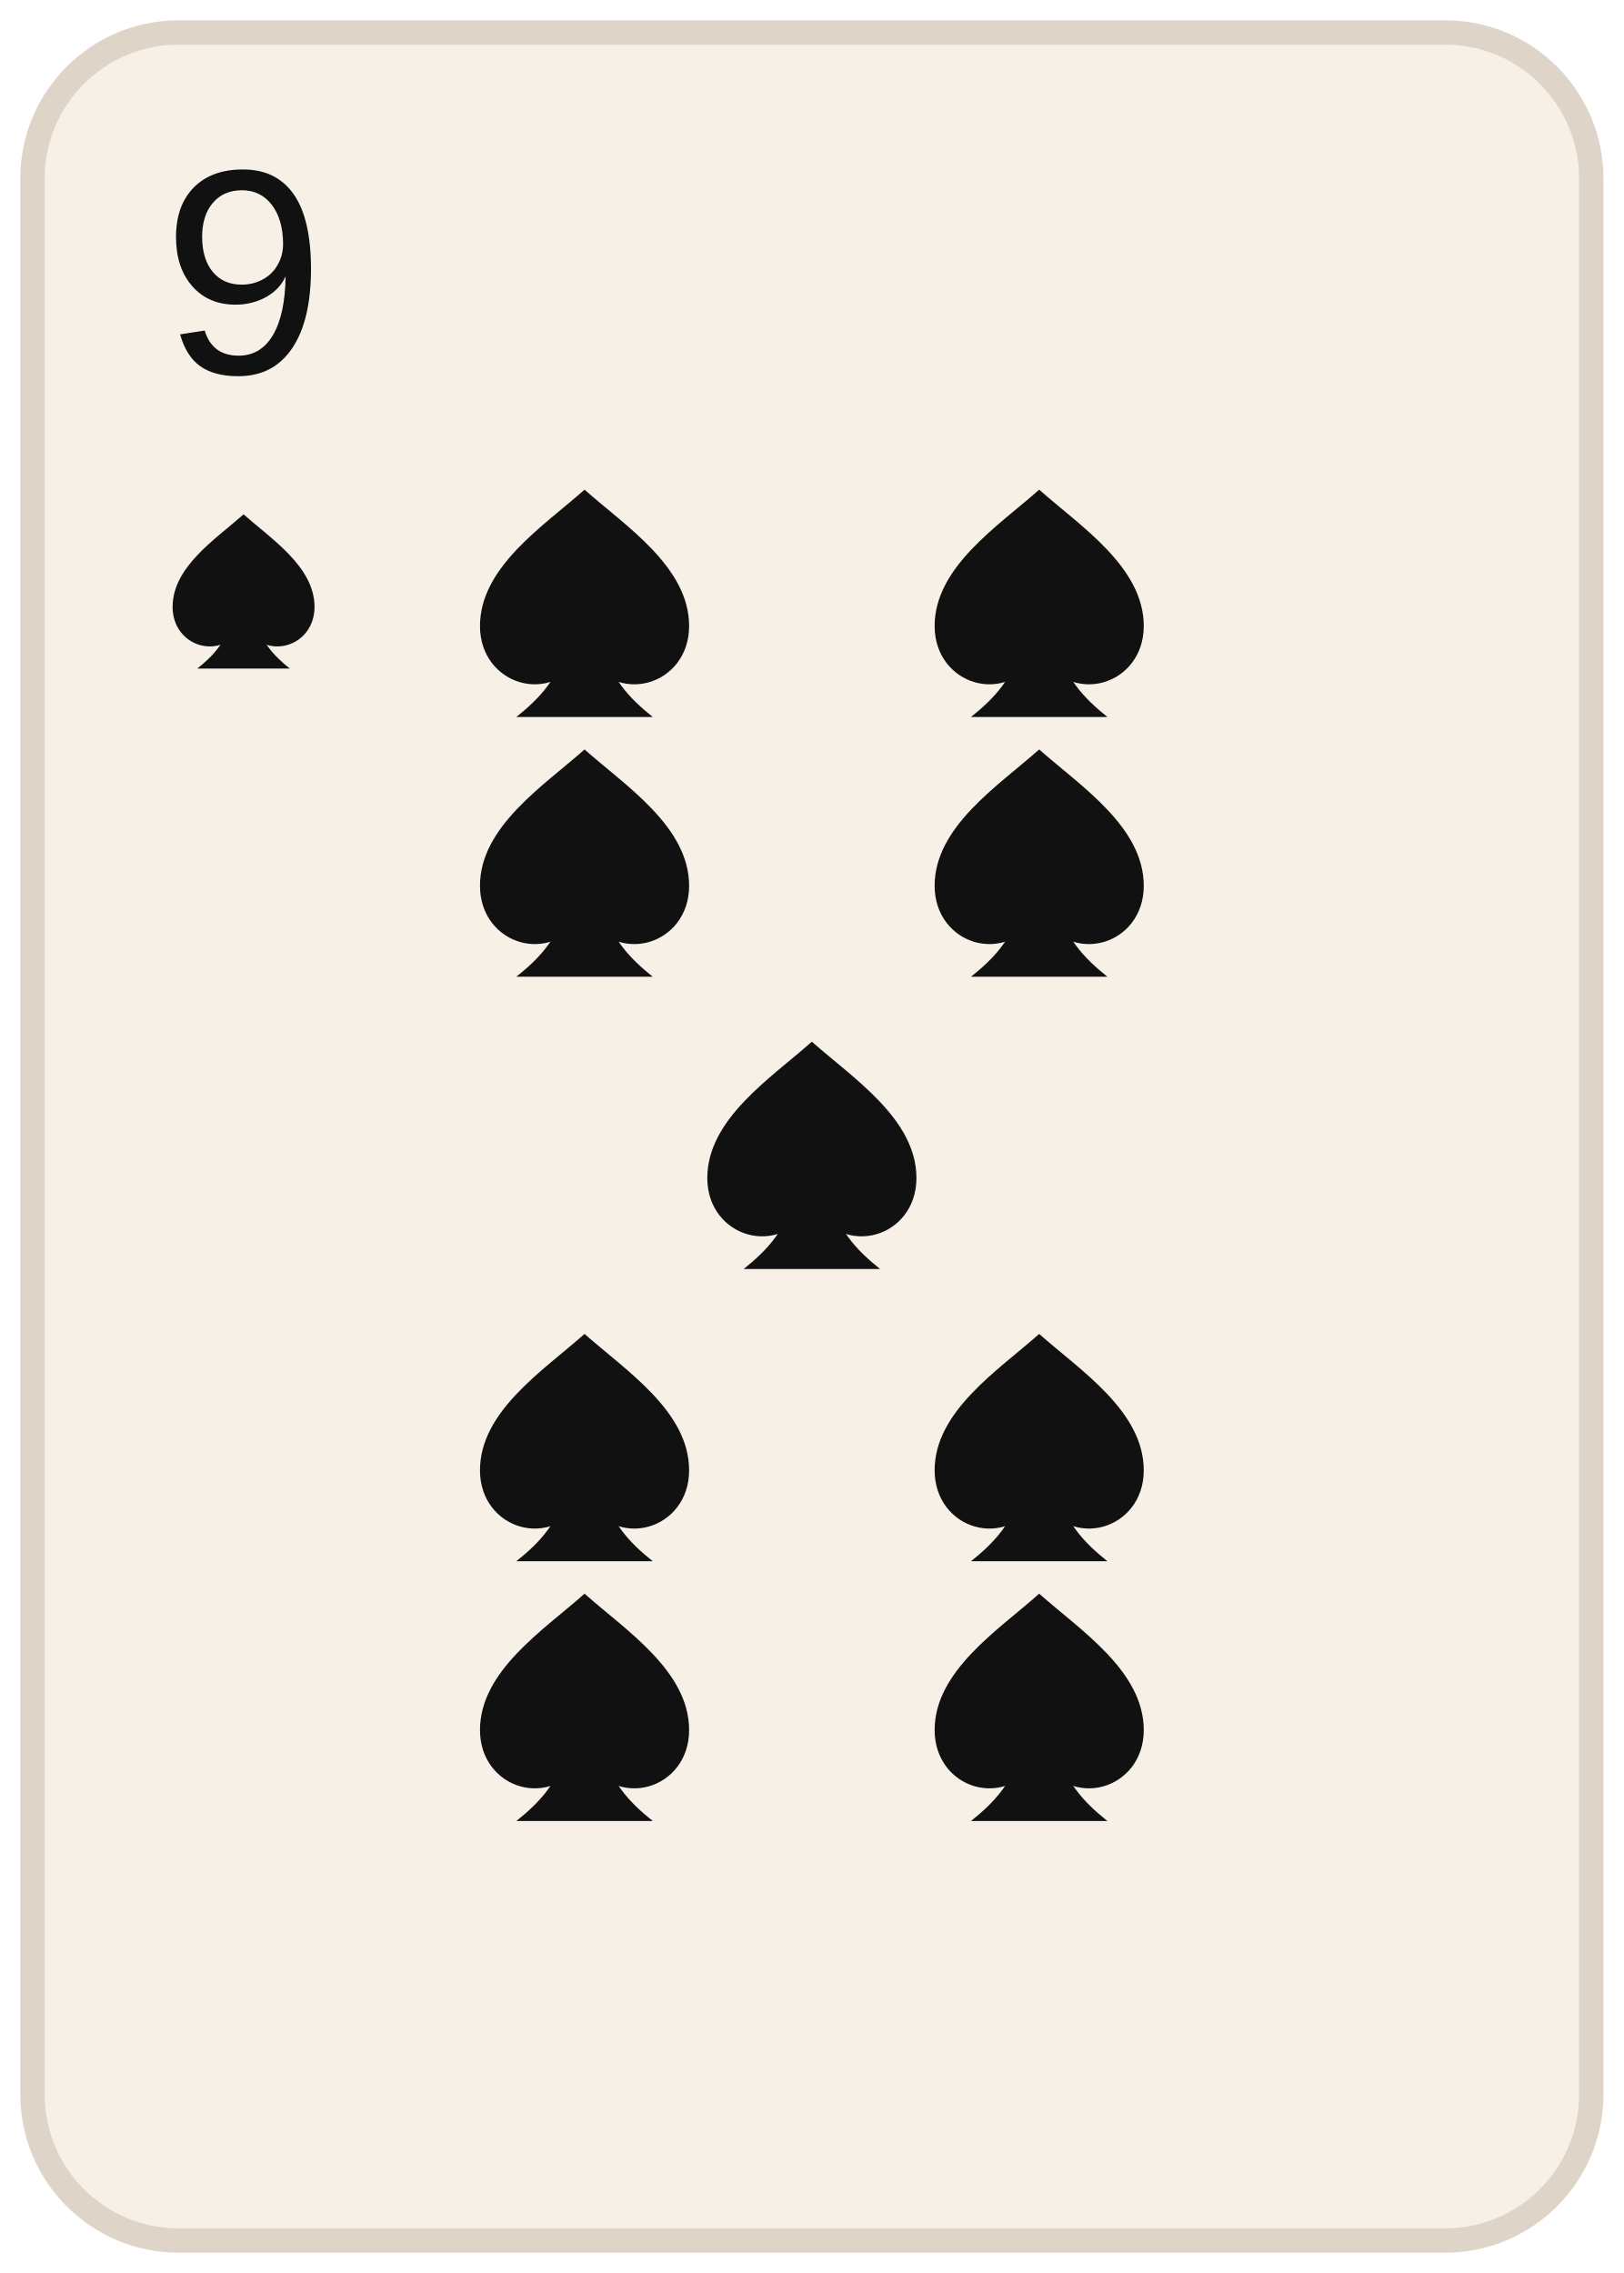
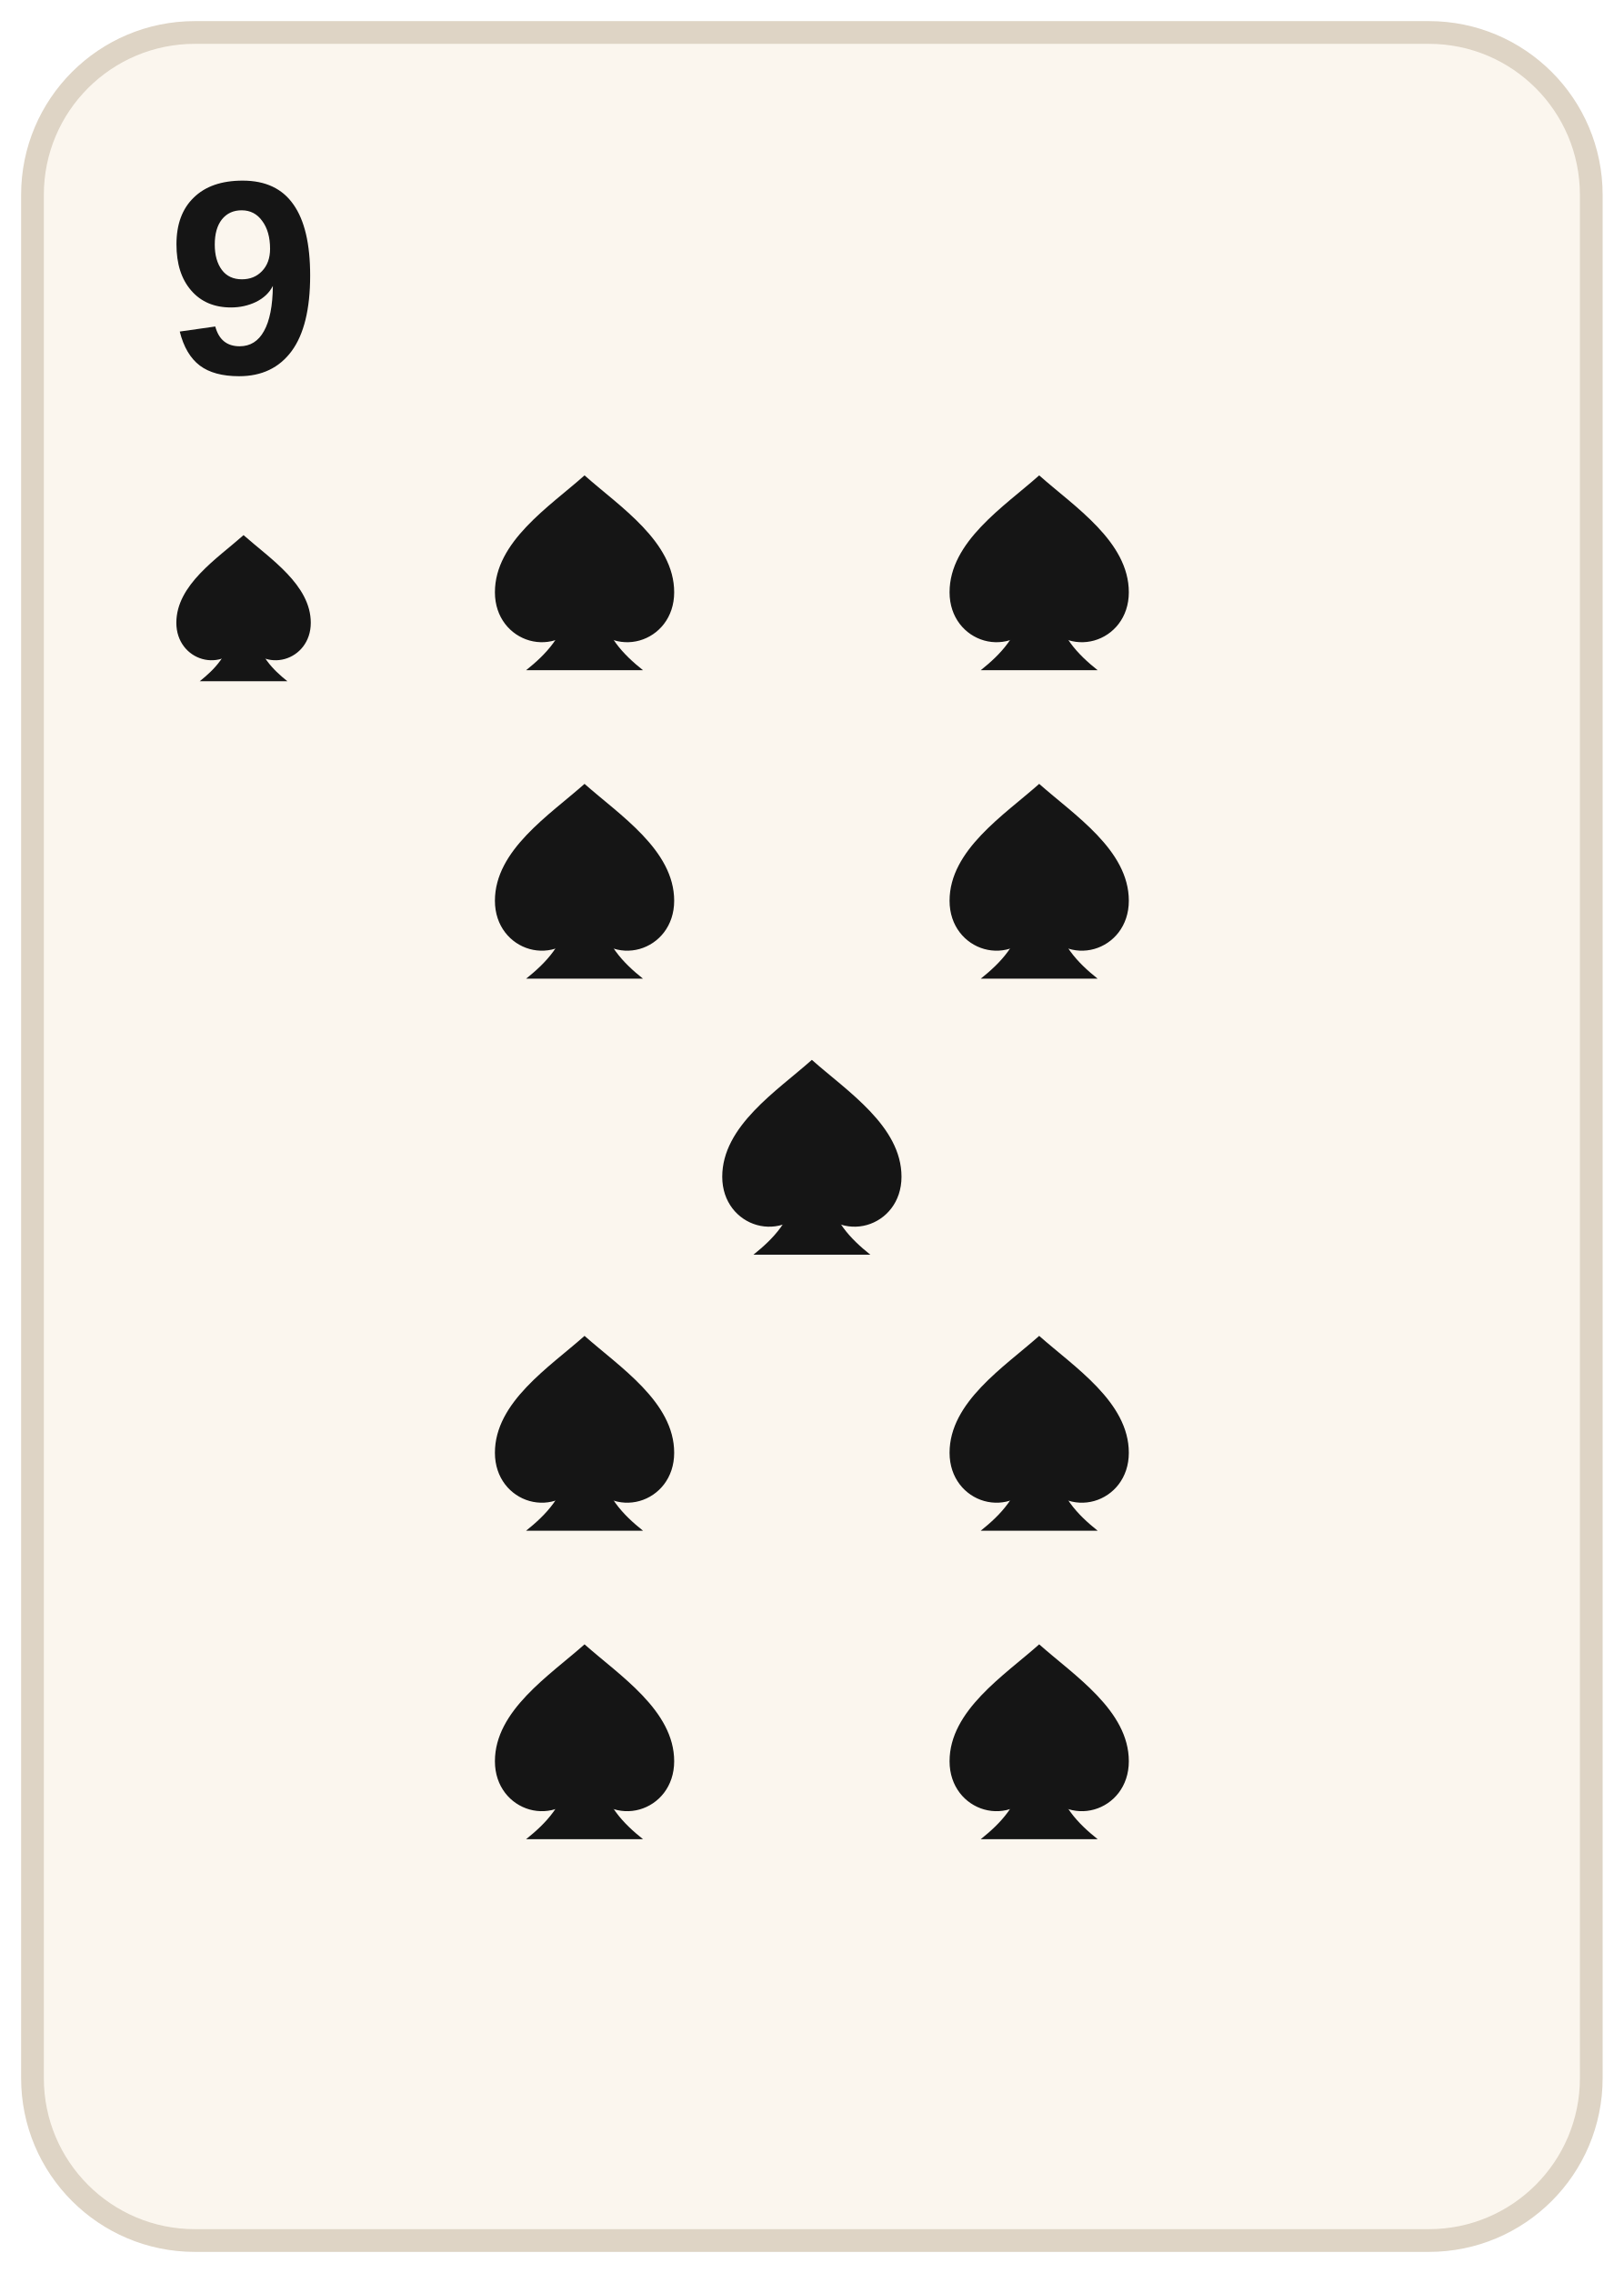
<svg xmlns="http://www.w3.org/2000/svg" viewBox="0 0 100 140" role="img" aria-label="9 of Spades">
-   <rect x="2" y="2" width="96" height="136" rx="9" fill="#f7f0e6" stroke="#ded5c8" stroke-width="1.5" />
-   <text font-family="Haskoy, -apple-system, Segoe UI, Arial, sans-serif" font-weight="500" x="15" y="23" fill="#111111" font-size="18" text-anchor="middle">9</text>
-   <g fill="#111111" transform="translate(15 37) scale(0.19)">
-     <path d="M0,-28 C-9,-20 -23,-11 -23,2 C-23,15 -7,20 0,8 C7,20 23,15 23,2 C23,-11 9,-20 0,-28Z" />
-     <path d="M-4,5 C-5,13 -10,18 -15,22 H15 C10,18 5,13 4,5Z" />
+   <rect x="2" y="2" width="96" height="136" rx="10" fill="#fbf6ee" stroke="#ded4c5" stroke-width="1.4" />
+   <g font-family="Haskoy,-apple-system,BlinkMacSystemFont,'Segoe UI',Arial,sans-serif">
+     <text x="15" y="23" fill="#151515" font-size="17" font-weight="600" text-anchor="middle">9</text>
+     <g fill="#151515" transform="translate(15 38) scale(0.18)">
+       <path d="M0-28C-9-20-23-11-23 2c0 13 16 18 23 6 7 12 23 7 23-6C23-11 9-20 0-28Z" />
+       <path d="M-4 5c-1 8-6 13-11 17h30C10 18 5 13 4 5Z" />
+     </g>
  </g>
  <g>
-     <g fill="#111111" transform="translate(36 38) scale(0.28)">
-       <path d="M0,-28 C-9,-20 -23,-11 -23,2 C-23,15 -7,20 0,8 C7,20 23,15 23,2 C23,-11 9,-20 0,-28Z" />
-       <path d="M-4,5 C-5,13 -10,18 -15,22 H15 C10,18 5,13 4,5Z" />
+     <g fill="#151515" transform="translate(36 36) scale(0.24)">
+       <path d="M0-28C-9-20-23-11-23 2c0 13 16 18 23 6 7 12 23 7 23-6C23-11 9-20 0-28Z" />
+       <path d="M-4 5c-1 8-6 13-11 17h30C10 18 5 13 4 5Z" />
    </g>
-     <g fill="#111111" transform="translate(64 38) scale(0.28)">
-       <path d="M0,-28 C-9,-20 -23,-11 -23,2 C-23,15 -7,20 0,8 C7,20 23,15 23,2 C23,-11 9,-20 0,-28Z" />
-       <path d="M-4,5 C-5,13 -10,18 -15,22 H15 C10,18 5,13 4,5Z" />
+     <g fill="#151515" transform="translate(64 36) scale(0.24)">
+       <path d="M0-28C-9-20-23-11-23 2c0 13 16 18 23 6 7 12 23 7 23-6C23-11 9-20 0-28Z" />
+       <path d="M-4 5c-1 8-6 13-11 17h30C10 18 5 13 4 5Z" />
    </g>
-     <g fill="#111111" transform="translate(36 54) scale(0.28)">
-       <path d="M0,-28 C-9,-20 -23,-11 -23,2 C-23,15 -7,20 0,8 C7,20 23,15 23,2 C23,-11 9,-20 0,-28Z" />
-       <path d="M-4,5 C-5,13 -10,18 -15,22 H15 C10,18 5,13 4,5Z" />
+     <g fill="#151515" transform="translate(36 55) scale(0.24)">
+       <path d="M0-28C-9-20-23-11-23 2c0 13 16 18 23 6 7 12 23 7 23-6C23-11 9-20 0-28Z" />
+       <path d="M-4 5c-1 8-6 13-11 17h30C10 18 5 13 4 5Z" />
    </g>
-     <g fill="#111111" transform="translate(64 54) scale(0.28)">
-       <path d="M0,-28 C-9,-20 -23,-11 -23,2 C-23,15 -7,20 0,8 C7,20 23,15 23,2 C23,-11 9,-20 0,-28Z" />
-       <path d="M-4,5 C-5,13 -10,18 -15,22 H15 C10,18 5,13 4,5Z" />
+     <g fill="#151515" transform="translate(64 55) scale(0.24)">
+       <path d="M0-28C-9-20-23-11-23 2c0 13 16 18 23 6 7 12 23 7 23-6C23-11 9-20 0-28Z" />
+       <path d="M-4 5c-1 8-6 13-11 17h30C10 18 5 13 4 5Z" />
    </g>
-     <g fill="#111111" transform="translate(50 72) scale(0.28)">
-       <path d="M0,-28 C-9,-20 -23,-11 -23,2 C-23,15 -7,20 0,8 C7,20 23,15 23,2 C23,-11 9,-20 0,-28Z" />
-       <path d="M-4,5 C-5,13 -10,18 -15,22 H15 C10,18 5,13 4,5Z" />
+     <g fill="#151515" transform="translate(50 72) scale(0.24)">
+       <path d="M0-28C-9-20-23-11-23 2c0 13 16 18 23 6 7 12 23 7 23-6C23-11 9-20 0-28Z" />
+       <path d="M-4 5c-1 8-6 13-11 17h30C10 18 5 13 4 5Z" />
    </g>
-     <g fill="#111111" transform="translate(36 90) scale(0.28)">
-       <path d="M0,-28 C-9,-20 -23,-11 -23,2 C-23,15 -7,20 0,8 C7,20 23,15 23,2 C23,-11 9,-20 0,-28Z" />
-       <path d="M-4,5 C-5,13 -10,18 -15,22 H15 C10,18 5,13 4,5Z" />
+     <g fill="#151515" transform="translate(36 89) scale(0.24)">
+       <path d="M0-28C-9-20-23-11-23 2c0 13 16 18 23 6 7 12 23 7 23-6C23-11 9-20 0-28Z" />
+       <path d="M-4 5c-1 8-6 13-11 17h30C10 18 5 13 4 5Z" />
    </g>
-     <g fill="#111111" transform="translate(64 90) scale(0.28)">
-       <path d="M0,-28 C-9,-20 -23,-11 -23,2 C-23,15 -7,20 0,8 C7,20 23,15 23,2 C23,-11 9,-20 0,-28Z" />
-       <path d="M-4,5 C-5,13 -10,18 -15,22 H15 C10,18 5,13 4,5Z" />
+     <g fill="#151515" transform="translate(64 89) scale(0.24)">
+       <path d="M0-28C-9-20-23-11-23 2c0 13 16 18 23 6 7 12 23 7 23-6C23-11 9-20 0-28Z" />
+       <path d="M-4 5c-1 8-6 13-11 17h30C10 18 5 13 4 5Z" />
    </g>
-     <g fill="#111111" transform="translate(36 106) scale(0.28)">
-       <path d="M0,-28 C-9,-20 -23,-11 -23,2 C-23,15 -7,20 0,8 C7,20 23,15 23,2 C23,-11 9,-20 0,-28Z" />
-       <path d="M-4,5 C-5,13 -10,18 -15,22 H15 C10,18 5,13 4,5Z" />
+     <g fill="#151515" transform="translate(36 108) scale(0.24)">
+       <path d="M0-28C-9-20-23-11-23 2c0 13 16 18 23 6 7 12 23 7 23-6C23-11 9-20 0-28Z" />
+       <path d="M-4 5c-1 8-6 13-11 17h30C10 18 5 13 4 5Z" />
    </g>
-     <g fill="#111111" transform="translate(64 106) scale(0.28)">
-       <path d="M0,-28 C-9,-20 -23,-11 -23,2 C-23,15 -7,20 0,8 C7,20 23,15 23,2 C23,-11 9,-20 0,-28Z" />
-       <path d="M-4,5 C-5,13 -10,18 -15,22 H15 C10,18 5,13 4,5Z" />
+     <g fill="#151515" transform="translate(64 108) scale(0.24)">
+       <path d="M0-28C-9-20-23-11-23 2c0 13 16 18 23 6 7 12 23 7 23-6C23-11 9-20 0-28Z" />
+       <path d="M-4 5c-1 8-6 13-11 17h30C10 18 5 13 4 5Z" />
    </g>
  </g>
</svg>
